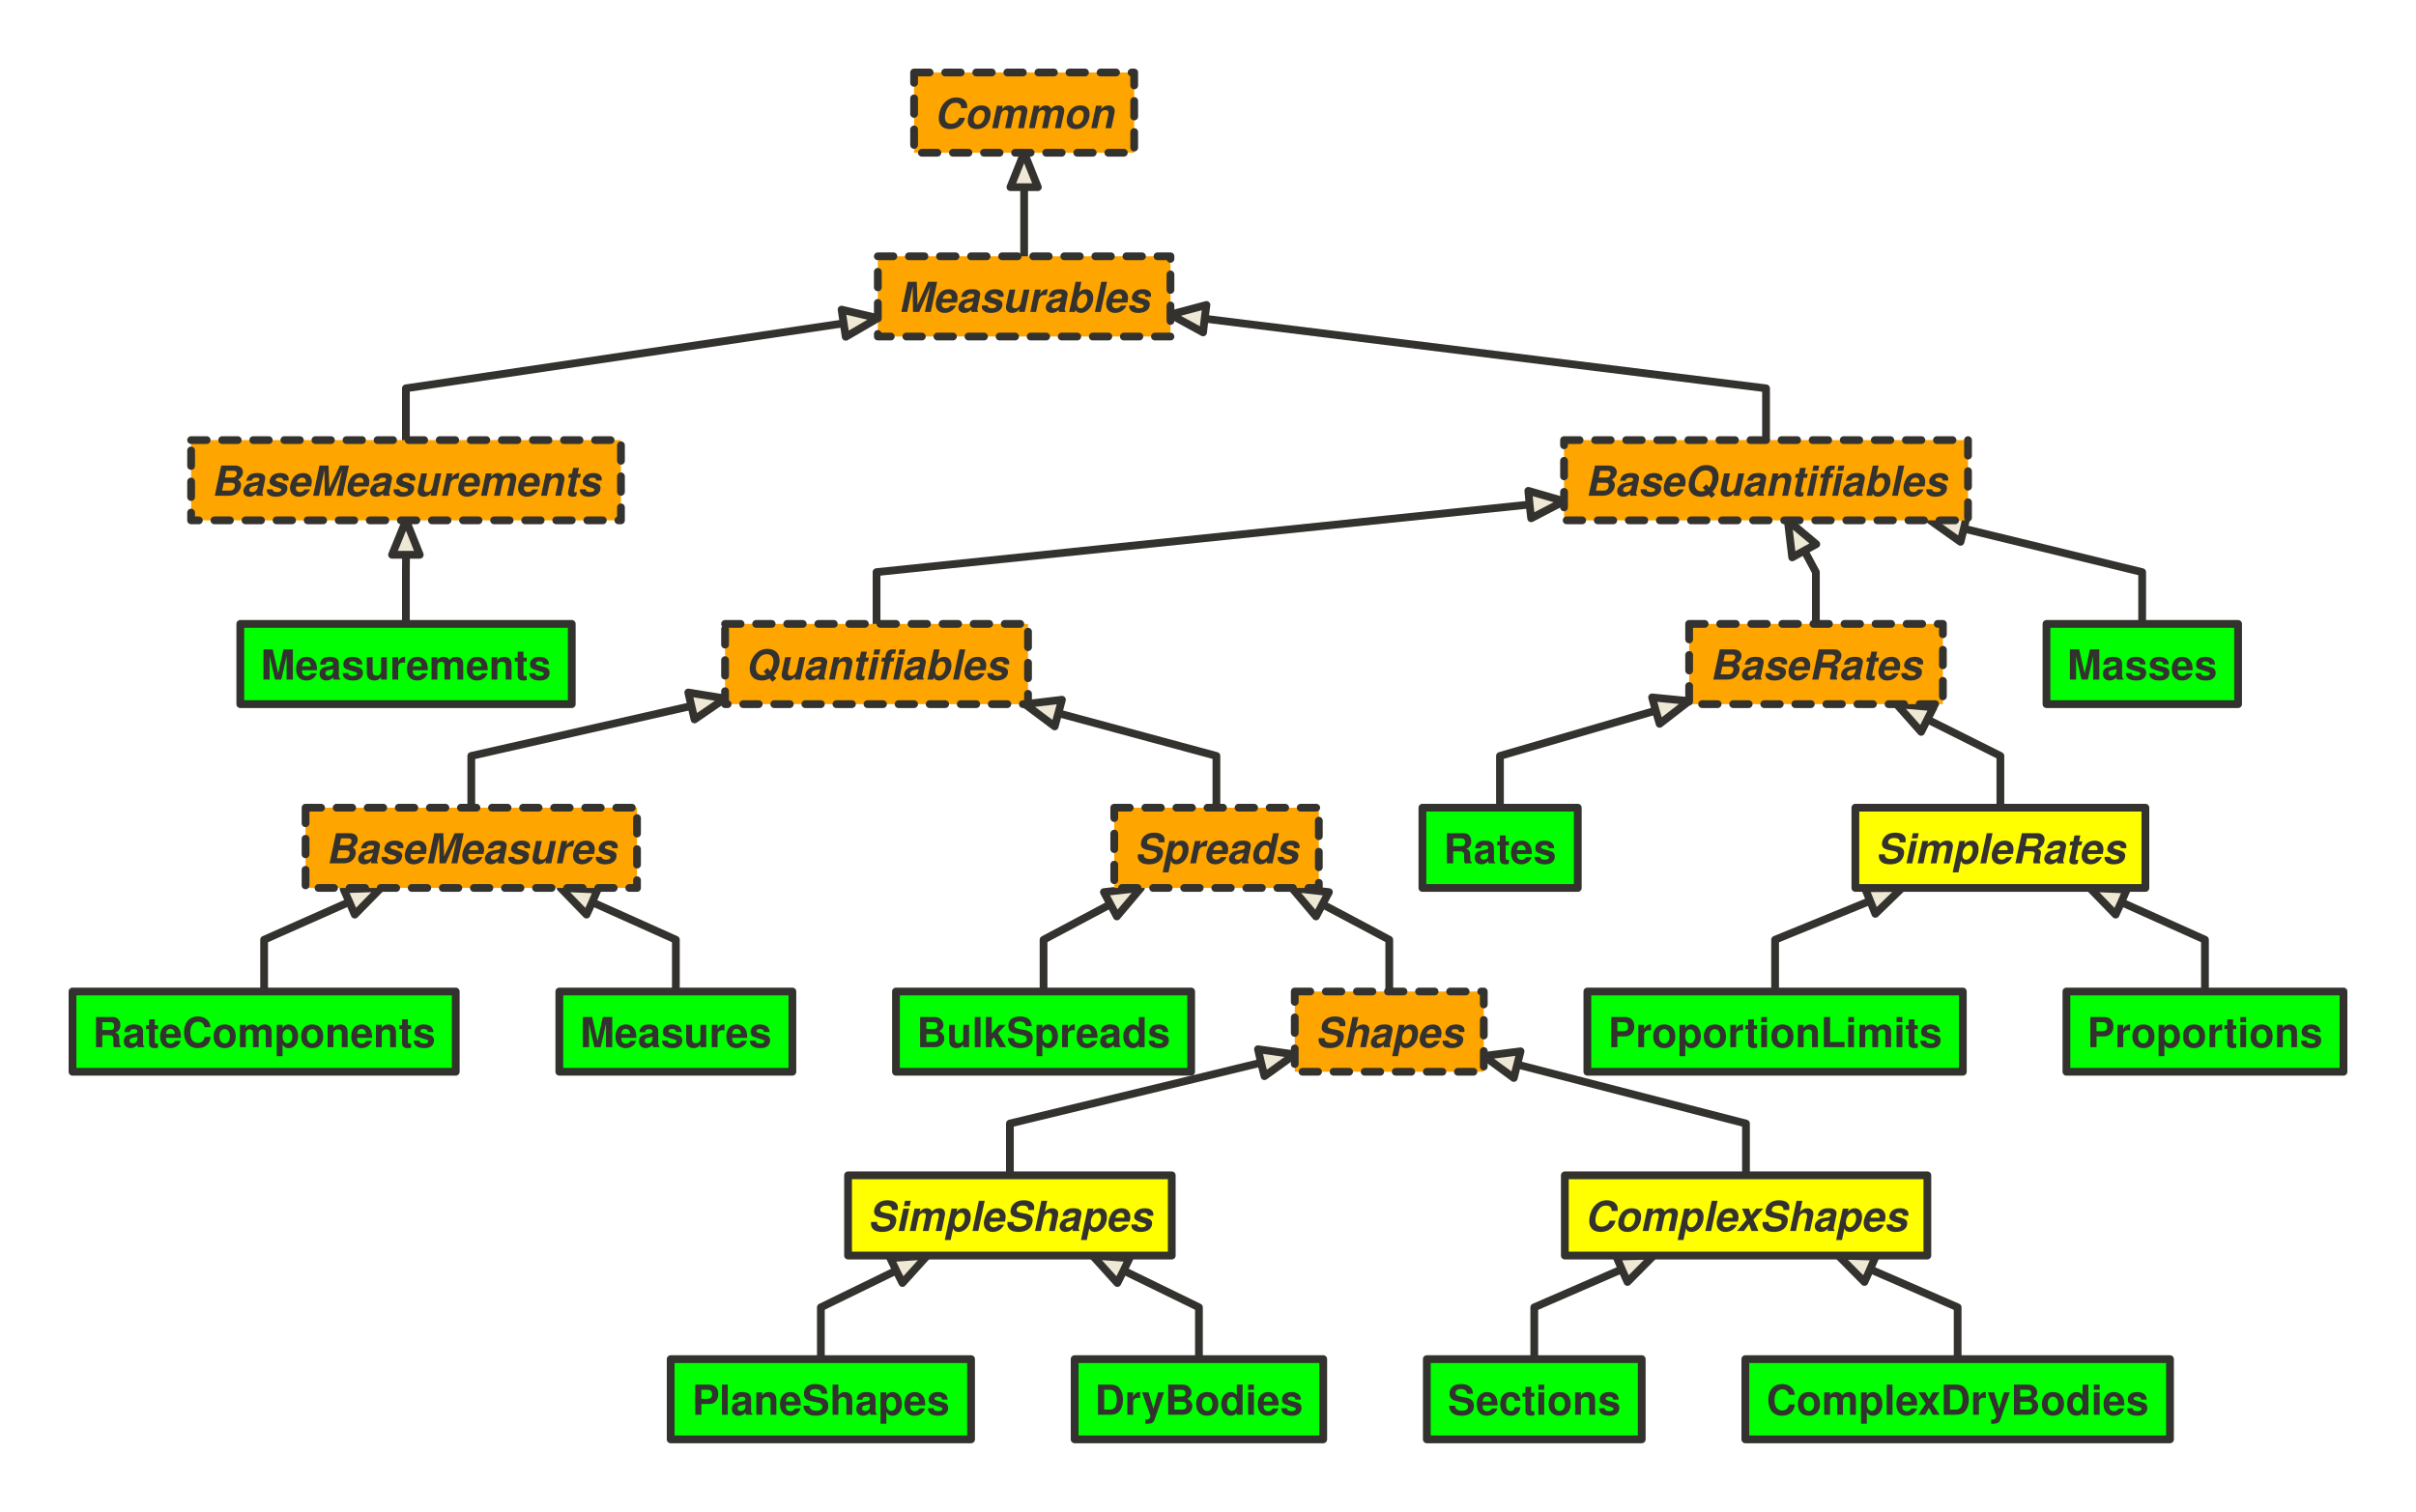
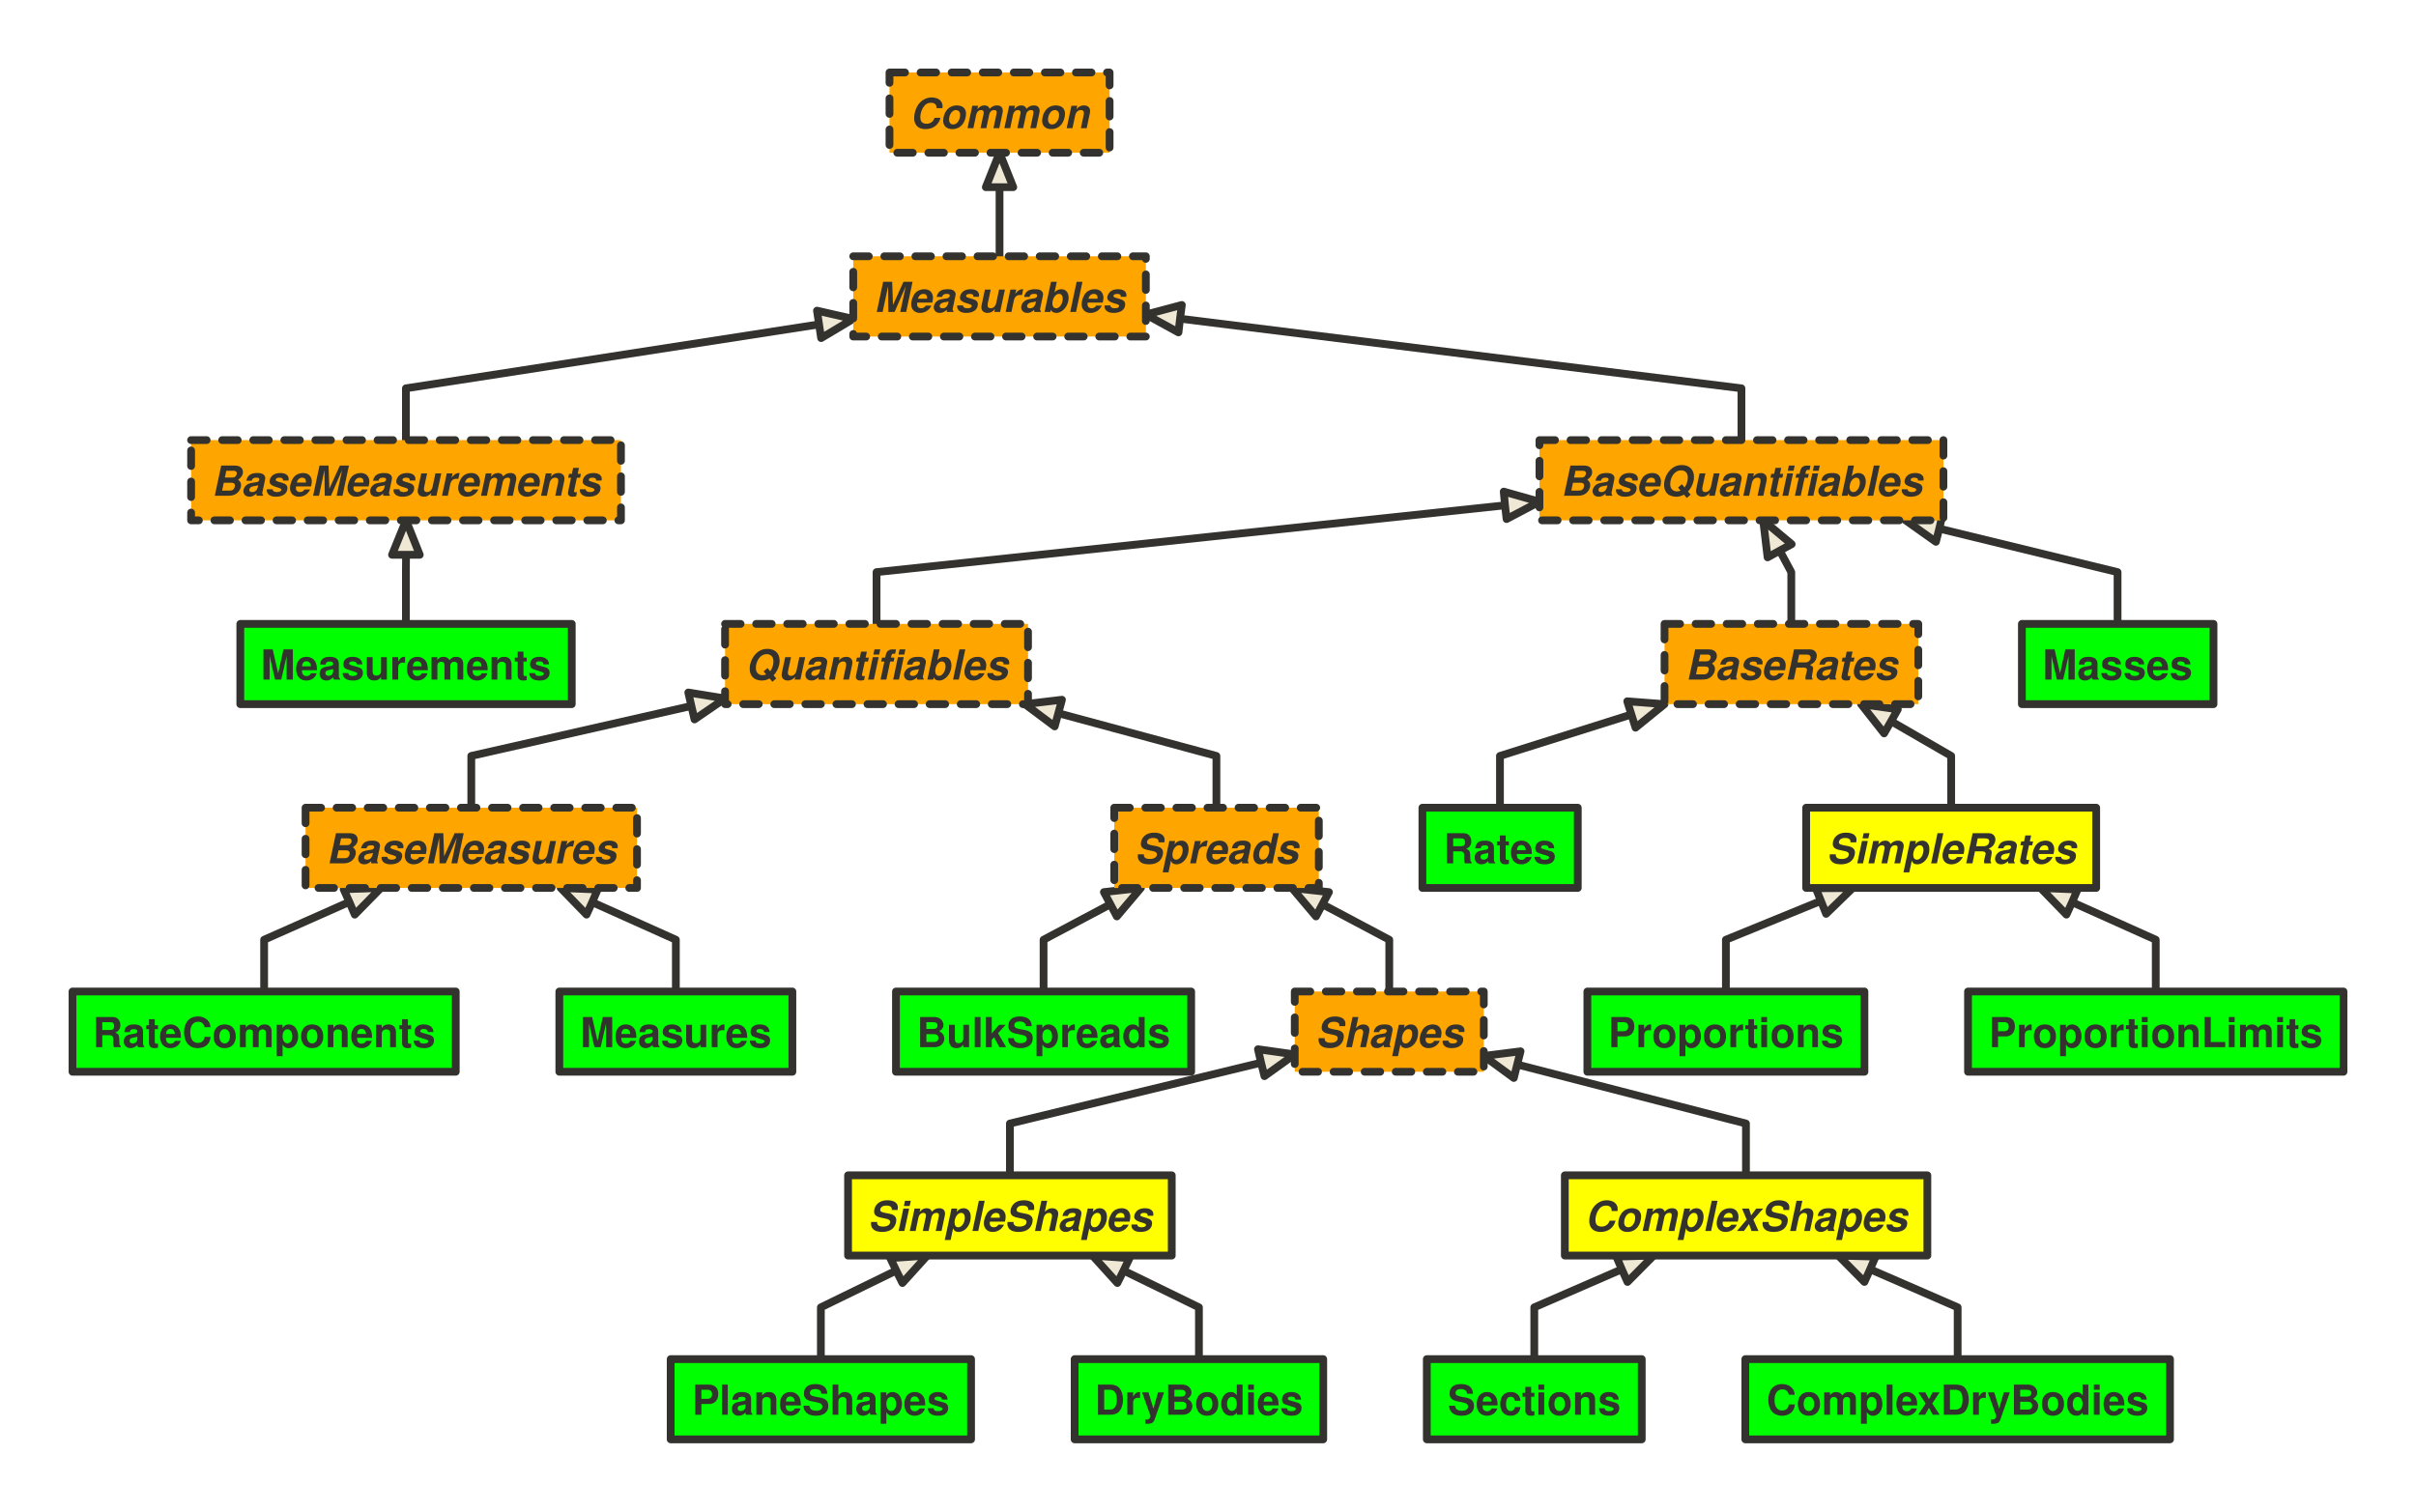
<svg xmlns="http://www.w3.org/2000/svg" version="1.1" baseProfile="full" width="933.0" height="584.0" viewbox="0 0 933 584">
  <g stroke-width="1.0" text-align="left" font="12pt Helvetica, Arial, sans-serif" font-size="12pt" font-family="Helvetica" font-weight="bold" font-style="normal">
    <g font-family="Helvetica" font-size="12pt" font-weight="bold" font-style="normal" stroke-width="3.0" stroke-linejoin="round" stroke-linecap="round" stroke="#33322E">
      <g stroke="transparent" fill="transparent">
        <rect x="0.0" y="0.0" height="584.0" width="933.0" stroke="none" />
      </g>
      <g transform="translate(8, 8)" fill="#33322E">
        <g transform="translate(20, 20)" fill="#eee8d5" font-family="Helvetica" font-size="12pt" font-weight="normal" font-style="normal">
-           <path d="M367.5 44.3 L367.5 51 L367.5 71 L367.5 71.0 " fill="none" />
-           <path d="M372.8 44.3 L367.5 44.3 L362.2 44.3 L367.5 31.0 Z" />
-           <path d="M297.8 96.9 L128.75 122 L128.75 142 L128.8 142.0 " fill="none" />
-           <path d="M298.6 102.1 L297.8 96.9 L297.0 91.6 L311.0 94.9 Z" />
+           <path d="M358.0 44.3 L358 51 L358 71 L358.0 71.0 " fill="none" />
+           <path d="M363.3 44.3 L358.0 44.3 L352.7 44.3 L358.0 31.0 Z" />
+           <path d="M288.3 97.3 L128.75 122 L128.75 142 L128.8 142.0 " fill="none" />
+           <path d="M289.1 102.6 L288.3 97.3 L287.5 92.0 L301.5 95.2 Z" />
          <path d="M128.8 186.3 L128.75 193 L128.75 213 L128.8 213.0 " fill="none" />
          <path d="M134.1 186.3 L128.8 186.3 L123.4 186.3 L128.8 173.0 Z" />
-           <path d="M437.2 95.1 L654 122 L654 142 L654.0 142.0 " fill="none" />
-           <path d="M437.9 89.8 L437.2 95.1 L436.6 100.4 L424.0 93.5 Z" />
-           <path d="M562.7 166.9 L310.5 193 L310.5 213 L310.5 213.0 " fill="none" />
-           <path d="M563.3 172.2 L562.7 166.9 L562.2 161.6 L576.0 165.6 Z" />
+           <path d="M427.7 95.1 L644.5 122 L644.5 142 L644.5 142.0 " fill="none" />
+           <path d="M428.4 89.8 L427.7 95.1 L427.1 100.4 L414.5 93.5 Z" />
+           <path d="M553.2 167.2 L310.5 193 L310.5 213 L310.5 213.0 " fill="none" />
+           <path d="M553.8 172.5 L553.2 167.2 L552.7 161.9 L566.5 165.8 Z" />
          <path d="M239.0 244.7 L154 264 L154 284 L154.0 284.0 " fill="none" />
          <path d="M240.2 249.9 L239.0 244.7 L237.8 239.5 L252.0 241.8 Z" />
          <path d="M106.9 320.4 L74 335 L74 355 L74.0 355.0 " fill="none" />
          <path d="M109.0 325.3 L106.9 320.4 L104.7 315.5 L119.1 315.0 Z" />
          <path d="M380.7 247.5 L441.75 264 L441.75 284 L441.8 284.0 " fill="none" />
          <path d="M382.1 242.3 L380.7 247.5 L379.3 252.6 L367.8 244.0 Z" />
          <path d="M400.8 321.3 L375 335 L375 355 L375.0 355.0 " fill="none" />
          <path d="M403.3 326.0 L400.8 321.3 L398.3 316.6 L412.6 315.0 Z" />
-           <path d="M668.8 184.7 L673.25 193 L673.25 213 L673.3 213.0 " fill="none" />
-           <path d="M673.4 182.2 L668.8 184.7 L664.1 187.3 L662.4 173.0 Z" />
-           <path d="M611.4 246.5 L551.25 264 L551.25 284 L551.3 284.0 " fill="none" />
-           <path d="M612.9 251.6 L611.4 246.5 L610.0 241.4 L624.3 242.8 Z" />
-           <path d="M730.4 176.2 L799.25 193 L799.25 213 L799.3 213.0 " fill="none" />
-           <path d="M731.6 171.0 L730.4 176.2 L729.1 181.3 L717.4 173.0 Z" />
+           <path d="M659.3 184.7 L663.75 193 L663.75 213 L663.8 213.0 " fill="none" />
+           <path d="M663.9 182.2 L659.3 184.7 L654.6 187.3 L652.9 173.0 Z" />
+           <path d="M602.0 248.0 L551.25 264 L551.25 284 L551.3 284.0 " fill="none" />
+           <path d="M603.6 253.1 L602.0 248.0 L600.4 242.9 L614.8 244.0 Z" />
+           <path d="M720.9 176.2 L789.75 193 L789.75 213 L789.8 213.0 " fill="none" />
+           <path d="M722.1 171.0 L720.9 176.2 L719.6 181.3 L707.9 173.0 Z" />
          <path d="M482.7 321.3 L508.5 335 L508.5 355 L508.5 355.0 " fill="none" />
          <path d="M485.2 316.6 L482.7 321.3 L480.2 326.0 L470.9 315.0 Z" />
          <path d="M459.0 382.5 L362 406 L362 426 L362.0 426.0 " fill="none" />
          <path d="M460.3 387.7 L459.0 382.5 L457.8 377.3 L472.0 379.3 Z" />
          <path d="M318.1 462.8 L289 477 L289 497 L289.0 497.0 " fill="none" />
          <path d="M320.5 467.6 L318.1 462.8 L315.8 458.0 L330.1 457.0 Z" />
          <path d="M405.9 462.8 L435 477 L435 497 L435.0 497.0 " fill="none" />
          <path d="M408.2 458.0 L405.9 462.8 L403.5 467.6 L393.9 457.0 Z" />
          <path d="M200.7 320.5 L233 335 L233 355 L233.0 355.0 " fill="none" />
          <path d="M202.8 315.6 L200.7 320.5 L198.5 325.3 L188.5 315.0 Z" />
-           <path d="M716.3 249.9 L744.5 264 L744.5 284 L744.5 284.0 " fill="none" />
-           <path d="M718.7 245.2 L716.3 249.9 L713.9 254.7 L704.4 244.0 Z" />
-           <path d="M694.2 320.0 L657.5 335 L657.5 355 L657.5 355.0 " fill="none" />
-           <path d="M696.2 325.0 L694.2 320.0 L692.2 315.1 L706.5 315.0 Z" />
-           <path d="M791.2 320.5 L823.5 335 L823.5 355 L823.5 355.0 " fill="none" />
-           <path d="M793.3 315.6 L791.2 320.5 L789.0 325.3 L779.0 315.0 Z" />
+           <path d="M702.3 250.6 L725.5 264 L725.5 284 L725.5 284.0 " fill="none" />
+           <path d="M704.9 246.0 L702.3 250.6 L699.6 255.3 L690.7 244.0 Z" />
+           <path d="M675.2 320.0 L638.5 335 L638.5 355 L638.5 355.0 " fill="none" />
+           <path d="M677.2 325.0 L675.2 320.0 L673.2 315.1 L687.5 315.0 Z" />
+           <path d="M772.2 320.5 L804.5 335 L804.5 355 L804.5 355.0 " fill="none" />
+           <path d="M774.3 315.6 L772.2 320.5 L770.0 325.3 L760.0 315.0 Z" />
          <path d="M557.9 383.2 L646.25 406 L646.25 426 L646.3 426.0 " fill="none" />
          <path d="M559.2 378.1 L557.9 383.2 L556.6 388.4 L545.0 379.9 Z" />
          <path d="M598.3 462.3 L564.5 477 L564.5 497 L564.5 497.0 " fill="none" />
          <path d="M600.5 467.2 L598.3 462.3 L596.2 457.4 L610.6 457.0 Z" />
          <path d="M694.2 462.3 L728 477 L728 497 L728.0 497.0 " fill="none" />
          <path d="M696.3 457.4 L694.2 462.3 L692.0 467.2 L681.9 457.0 Z" />
          <g data-name="Common">
            <g fill="orange" stroke="#33322E" stroke-dasharray="6 6" data-name="Common">
-               <rect x="325.0" y="0.0" height="31.0" width="85.0" data-name="Common" />
-             </g>
-             <g transform="translate(325, 0)" font-family="Helvetica" font-size="12pt" font-weight="bold" font-style="italic" data-name="Common">
+               <rect x="315.5" y="0.0" height="31.0" width="85.0" data-name="Common" />
+             </g>
+             <g transform="translate(315.5, 0)" font-family="Helvetica" font-size="12pt" font-weight="bold" font-style="italic" data-name="Common">
              <g transform="translate(8, 8)" fill="#33322E" text-align="center" data-name="Common">
                <text x="34.5" y="13.5" stroke="none" text-anchor="middle" data-name="Common">Common</text>
              </g>
            </g>
          </g>
          <g data-name="Measurables">
            <g fill="orange" stroke="#33322E" stroke-dasharray="6 6" data-name="Measurables">
-               <rect x="311.0" y="71.0" height="31.0" width="113.0" data-name="Measurables" />
-             </g>
-             <g transform="translate(311, 71)" font-family="Helvetica" font-size="12pt" font-weight="bold" font-style="italic" data-name="Measurables">
+               <rect x="301.5" y="71.0" height="31.0" width="113.0" data-name="Measurables" />
+             </g>
+             <g transform="translate(301.5, 71)" font-family="Helvetica" font-size="12pt" font-weight="bold" font-style="italic" data-name="Measurables">
              <g transform="translate(8, 8)" fill="#33322E" text-align="center" data-name="Measurables">
                <text x="48.5" y="13.5" stroke="none" text-anchor="middle" data-name="Measurables">Measurables</text>
              </g>
            </g>
          </g>
          <g data-name="BaseMeasurements">
            <g fill="orange" stroke="#33322E" stroke-dasharray="6 6" data-name="BaseMeasurements">
              <rect x="45.8" y="142.0" height="31.0" width="166.0" data-name="BaseMeasurements" />
            </g>
            <g transform="translate(45.75, 142)" font-family="Helvetica" font-size="12pt" font-weight="bold" font-style="italic" data-name="BaseMeasurements">
              <g transform="translate(8, 8)" fill="#33322E" text-align="center" data-name="BaseMeasurements">
                <text x="75.0" y="13.5" stroke="none" text-anchor="middle" data-name="BaseMeasurements">BaseMeasurements</text>
              </g>
            </g>
          </g>
          <g data-name="BaseQuantifiables">
            <g fill="orange" stroke="#33322E" stroke-dasharray="6 6" data-name="BaseQuantifiables">
-               <rect x="576.0" y="142.0" height="31.0" width="156.0" data-name="BaseQuantifiables" />
-             </g>
-             <g transform="translate(576, 142)" font-family="Helvetica" font-size="12pt" font-weight="bold" font-style="italic" data-name="BaseQuantifiables">
+               <rect x="566.5" y="142.0" height="31.0" width="156.0" data-name="BaseQuantifiables" />
+             </g>
+             <g transform="translate(566.5, 142)" font-family="Helvetica" font-size="12pt" font-weight="bold" font-style="italic" data-name="BaseQuantifiables">
              <g transform="translate(8, 8)" fill="#33322E" text-align="center" data-name="BaseQuantifiables">
                <text x="70.0" y="13.5" stroke="none" text-anchor="middle" data-name="BaseQuantifiables">BaseQuantifiables</text>
              </g>
            </g>
          </g>
          <g data-name="Quantifiables">
            <g fill="orange" stroke="#33322E" stroke-dasharray="6 6" data-name="Quantifiables">
              <rect x="252.0" y="213.0" height="31.0" width="117.0" data-name="Quantifiables" />
            </g>
            <g transform="translate(252, 213)" font-family="Helvetica" font-size="12pt" font-weight="bold" font-style="italic" data-name="Quantifiables">
              <g transform="translate(8, 8)" fill="#33322E" text-align="center" data-name="Quantifiables">
                <text x="50.5" y="13.5" stroke="none" text-anchor="middle" data-name="Quantifiables">Quantifiables</text>
              </g>
            </g>
          </g>
          <g data-name="BaseMeasures">
            <g fill="orange" stroke="#33322E" stroke-dasharray="6 6" data-name="BaseMeasures">
              <rect x="90.0" y="284.0" height="31.0" width="128.0" data-name="BaseMeasures" />
            </g>
            <g transform="translate(90, 284)" font-family="Helvetica" font-size="12pt" font-weight="bold" font-style="italic" data-name="BaseMeasures">
              <g transform="translate(8, 8)" fill="#33322E" text-align="center" data-name="BaseMeasures">
                <text x="56.0" y="13.5" stroke="none" text-anchor="middle" data-name="BaseMeasures">BaseMeasures</text>
              </g>
            </g>
          </g>
          <g data-name="Spreads">
            <g fill="orange" stroke="#33322E" stroke-dasharray="6 6" data-name="Spreads">
              <rect x="402.3" y="284.0" height="31.0" width="79.0" data-name="Spreads" />
            </g>
            <g transform="translate(402.25, 284)" font-family="Helvetica" font-size="12pt" font-weight="bold" font-style="italic" data-name="Spreads">
              <g transform="translate(8, 8)" fill="#33322E" text-align="center" data-name="Spreads">
                <text x="31.5" y="13.5" stroke="none" text-anchor="middle" data-name="Spreads">Spreads</text>
              </g>
            </g>
          </g>
          <g data-name="Shapes">
            <g fill="orange" stroke="#33322E" stroke-dasharray="6 6" data-name="Shapes">
              <rect x="472.0" y="355.0" height="31.0" width="73.0" data-name="Shapes" />
            </g>
            <g transform="translate(472, 355)" font-family="Helvetica" font-size="12pt" font-weight="bold" font-style="italic" data-name="Shapes">
              <g transform="translate(8, 8)" fill="#33322E" text-align="center" data-name="Shapes">
                <text x="28.5" y="13.5" stroke="none" text-anchor="middle" data-name="Shapes">Shapes</text>
              </g>
            </g>
          </g>
          <g data-name="BaseRates">
            <g fill="orange" stroke="#33322E" stroke-dasharray="6 6" data-name="BaseRates">
-               <rect x="624.3" y="213.0" height="31.0" width="98.0" data-name="BaseRates" />
-             </g>
-             <g transform="translate(624.25, 213)" font-family="Helvetica" font-size="12pt" font-weight="bold" font-style="italic" data-name="BaseRates">
+               <rect x="614.8" y="213.0" height="31.0" width="98.0" data-name="BaseRates" />
+             </g>
+             <g transform="translate(614.75, 213)" font-family="Helvetica" font-size="12pt" font-weight="bold" font-style="italic" data-name="BaseRates">
              <g transform="translate(8, 8)" fill="#33322E" text-align="center" data-name="BaseRates">
                <text x="41.0" y="13.5" stroke="none" text-anchor="middle" data-name="BaseRates">BaseRates</text>
              </g>
            </g>
          </g>
          <g data-name="SimpleShapes">
            <g fill="yellow" stroke="#33322E" data-name="SimpleShapes">
              <rect x="299.5" y="426.0" height="31.0" width="125.0" data-name="SimpleShapes" />
            </g>
            <g transform="translate(299.5, 426)" font-family="Helvetica" font-size="12pt" font-weight="bold" font-style="italic" data-name="SimpleShapes">
              <g transform="translate(8, 8)" fill="#33322E" text-align="center" data-name="SimpleShapes">
                <text x="54.5" y="13.5" stroke="none" text-anchor="middle" data-name="SimpleShapes">SimpleShapes</text>
              </g>
            </g>
          </g>
          <g data-name="ComplexShapes">
            <g fill="yellow" stroke="#33322E" data-name="ComplexShapes">
              <rect x="576.3" y="426.0" height="31.0" width="140.0" data-name="ComplexShapes" />
            </g>
            <g transform="translate(576.25, 426)" font-family="Helvetica" font-size="12pt" font-weight="bold" font-style="italic" data-name="ComplexShapes">
              <g transform="translate(8, 8)" fill="#33322E" text-align="center" data-name="ComplexShapes">
                <text x="62.0" y="13.5" stroke="none" text-anchor="middle" data-name="ComplexShapes">ComplexShapes</text>
              </g>
            </g>
          </g>
          <g data-name="SimpleRates">
            <g fill="yellow" stroke="#33322E" data-name="SimpleRates">
-               <rect x="688.5" y="284.0" height="31.0" width="112.0" data-name="SimpleRates" />
-             </g>
-             <g transform="translate(688.5, 284)" font-family="Helvetica" font-size="12pt" font-weight="bold" font-style="italic" data-name="SimpleRates">
+               <rect x="669.5" y="284.0" height="31.0" width="112.0" data-name="SimpleRates" />
+             </g>
+             <g transform="translate(669.5, 284)" font-family="Helvetica" font-size="12pt" font-weight="bold" font-style="italic" data-name="SimpleRates">
              <g transform="translate(8, 8)" fill="#33322E" text-align="center" data-name="SimpleRates">
                <text x="48.0" y="13.5" stroke="none" text-anchor="middle" data-name="SimpleRates">SimpleRates</text>
              </g>
            </g>
          </g>
          <g data-name="Measurements">
            <g fill="lime" stroke="#33322E" data-name="Measurements">
              <rect x="64.8" y="213.0" height="31.0" width="128.0" data-name="Measurements" />
            </g>
            <g transform="translate(64.75, 213)" font-family="Helvetica" font-size="12pt" font-weight="bold" font-style="normal" data-name="Measurements">
              <g transform="translate(8, 8)" fill="#33322E" text-align="center" data-name="Measurements">
                <text x="56.0" y="13.5" stroke="none" text-anchor="middle" data-name="Measurements">Measurements</text>
              </g>
            </g>
          </g>
          <g data-name="Measures">
            <g fill="lime" stroke="#33322E" data-name="Measures">
              <rect x="188.0" y="355.0" height="31.0" width="90.0" data-name="Measures" />
            </g>
            <g transform="translate(188, 355)" font-family="Helvetica" font-size="12pt" font-weight="bold" font-style="normal" data-name="Measures">
              <g transform="translate(8, 8)" fill="#33322E" text-align="center" data-name="Measures">
                <text x="37.0" y="13.5" stroke="none" text-anchor="middle" data-name="Measures">Measures</text>
              </g>
            </g>
          </g>
          <g data-name="RateComponents">
            <g fill="lime" stroke="#33322E" data-name="RateComponents">
              <rect x="0.0" y="355.0" height="31.0" width="148.0" data-name="RateComponents" />
            </g>
            <g transform="translate(0, 355)" font-family="Helvetica" font-size="12pt" font-weight="bold" font-style="normal" data-name="RateComponents">
              <g transform="translate(8, 8)" fill="#33322E" text-align="center" data-name="RateComponents">
                <text x="66.0" y="13.5" stroke="none" text-anchor="middle" data-name="RateComponents">RateComponents</text>
              </g>
            </g>
          </g>
          <g data-name="Rates">
            <g fill="lime" stroke="#33322E" data-name="Rates">
              <rect x="521.3" y="284.0" height="31.0" width="60.0" data-name="Rates" />
            </g>
            <g transform="translate(521.25, 284)" font-family="Helvetica" font-size="12pt" font-weight="bold" font-style="normal" data-name="Rates">
              <g transform="translate(8, 8)" fill="#33322E" text-align="center" data-name="Rates">
                <text x="22.0" y="13.5" stroke="none" text-anchor="middle" data-name="Rates">Rates</text>
              </g>
            </g>
          </g>
+           <g data-name="Proportions">
+             <g fill="lime" stroke="#33322E" data-name="Proportions">
+               <rect x="585.0" y="355.0" height="31.0" width="107.0" data-name="Proportions" />
+             </g>
+             <g transform="translate(585, 355)" font-family="Helvetica" font-size="12pt" font-weight="bold" font-style="normal" data-name="Proportions">
+               <g transform="translate(8, 8)" fill="#33322E" text-align="center" data-name="Proportions">
+                 <text x="45.5" y="13.5" stroke="none" text-anchor="middle" data-name="Proportions">Proportions</text>
+               </g>
+             </g>
+           </g>
          <g data-name="ProportionLimits">
            <g fill="lime" stroke="#33322E" data-name="ProportionLimits">
-               <rect x="585.0" y="355.0" height="31.0" width="145.0" data-name="ProportionLimits" />
-             </g>
-             <g transform="translate(585, 355)" font-family="Helvetica" font-size="12pt" font-weight="bold" font-style="normal" data-name="ProportionLimits">
+               <rect x="732.0" y="355.0" height="31.0" width="145.0" data-name="ProportionLimits" />
+             </g>
+             <g transform="translate(732, 355)" font-family="Helvetica" font-size="12pt" font-weight="bold" font-style="normal" data-name="ProportionLimits">
              <g transform="translate(8, 8)" fill="#33322E" text-align="center" data-name="ProportionLimits">
                <text x="64.5" y="13.5" stroke="none" text-anchor="middle" data-name="ProportionLimits">ProportionLimits</text>
-               </g>
-             </g>
-           </g>
-           <g data-name="Proportions">
-             <g fill="lime" stroke="#33322E" data-name="Proportions">
-               <rect x="770.0" y="355.0" height="31.0" width="107.0" data-name="Proportions" />
-             </g>
-             <g transform="translate(770, 355)" font-family="Helvetica" font-size="12pt" font-weight="bold" font-style="normal" data-name="Proportions">
-               <g transform="translate(8, 8)" fill="#33322E" text-align="center" data-name="Proportions">
-                 <text x="45.5" y="13.5" stroke="none" text-anchor="middle" data-name="Proportions">Proportions</text>
              </g>
            </g>
          </g>
          <g data-name="BulkSpreads">
            <g fill="lime" stroke="#33322E" data-name="BulkSpreads">
              <rect x="318.0" y="355.0" height="31.0" width="114.0" data-name="BulkSpreads" />
            </g>
            <g transform="translate(318, 355)" font-family="Helvetica" font-size="12pt" font-weight="bold" font-style="normal" data-name="BulkSpreads">
              <g transform="translate(8, 8)" fill="#33322E" text-align="center" data-name="BulkSpreads">
                <text x="49.0" y="13.5" stroke="none" text-anchor="middle" data-name="BulkSpreads">BulkSpreads</text>
              </g>
            </g>
          </g>
          <g data-name="PlaneShapes">
            <g fill="lime" stroke="#33322E" data-name="PlaneShapes">
              <rect x="231.0" y="497.0" height="31.0" width="116.0" data-name="PlaneShapes" />
            </g>
            <g transform="translate(231, 497)" font-family="Helvetica" font-size="12pt" font-weight="bold" font-style="normal" data-name="PlaneShapes">
              <g transform="translate(8, 8)" fill="#33322E" text-align="center" data-name="PlaneShapes">
                <text x="50.0" y="13.5" stroke="none" text-anchor="middle" data-name="PlaneShapes">PlaneShapes</text>
              </g>
            </g>
          </g>
          <g data-name="DryBodies">
            <g fill="lime" stroke="#33322E" data-name="DryBodies">
              <rect x="387.0" y="497.0" height="31.0" width="96.0" data-name="DryBodies" />
            </g>
            <g transform="translate(387, 497)" font-family="Helvetica" font-size="12pt" font-weight="bold" font-style="normal" data-name="DryBodies">
              <g transform="translate(8, 8)" fill="#33322E" text-align="center" data-name="DryBodies">
                <text x="40.0" y="13.5" stroke="none" text-anchor="middle" data-name="DryBodies">DryBodies</text>
              </g>
            </g>
          </g>
          <g data-name="Masses">
            <g fill="lime" stroke="#33322E" data-name="Masses">
-               <rect x="762.3" y="213.0" height="31.0" width="74.0" data-name="Masses" />
-             </g>
-             <g transform="translate(762.25, 213)" font-family="Helvetica" font-size="12pt" font-weight="bold" font-style="normal" data-name="Masses">
+               <rect x="752.8" y="213.0" height="31.0" width="74.0" data-name="Masses" />
+             </g>
+             <g transform="translate(752.75, 213)" font-family="Helvetica" font-size="12pt" font-weight="bold" font-style="normal" data-name="Masses">
              <g transform="translate(8, 8)" fill="#33322E" text-align="center" data-name="Masses">
                <text x="29.0" y="13.5" stroke="none" text-anchor="middle" data-name="Masses">Masses</text>
              </g>
            </g>
          </g>
          <g data-name="Sections">
            <g fill="lime" stroke="#33322E" data-name="Sections">
              <rect x="523.0" y="497.0" height="31.0" width="83.0" data-name="Sections" />
            </g>
            <g transform="translate(523, 497)" font-family="Helvetica" font-size="12pt" font-weight="bold" font-style="normal" data-name="Sections">
              <g transform="translate(8, 8)" fill="#33322E" text-align="center" data-name="Sections">
                <text x="33.5" y="13.5" stroke="none" text-anchor="middle" data-name="Sections">Sections</text>
              </g>
            </g>
          </g>
          <g data-name="ComplexDryBodies">
            <g fill="lime" stroke="#33322E" data-name="ComplexDryBodies">
              <rect x="646.0" y="497.0" height="31.0" width="164.0" data-name="ComplexDryBodies" />
            </g>
            <g transform="translate(646, 497)" font-family="Helvetica" font-size="12pt" font-weight="bold" font-style="normal" data-name="ComplexDryBodies">
              <g transform="translate(8, 8)" fill="#33322E" text-align="center" data-name="ComplexDryBodies">
                <text x="74.0" y="13.5" stroke="none" text-anchor="middle" data-name="ComplexDryBodies">ComplexDryBodies</text>
              </g>
            </g>
          </g>
        </g>
      </g>
    </g>
  </g>
</svg>
